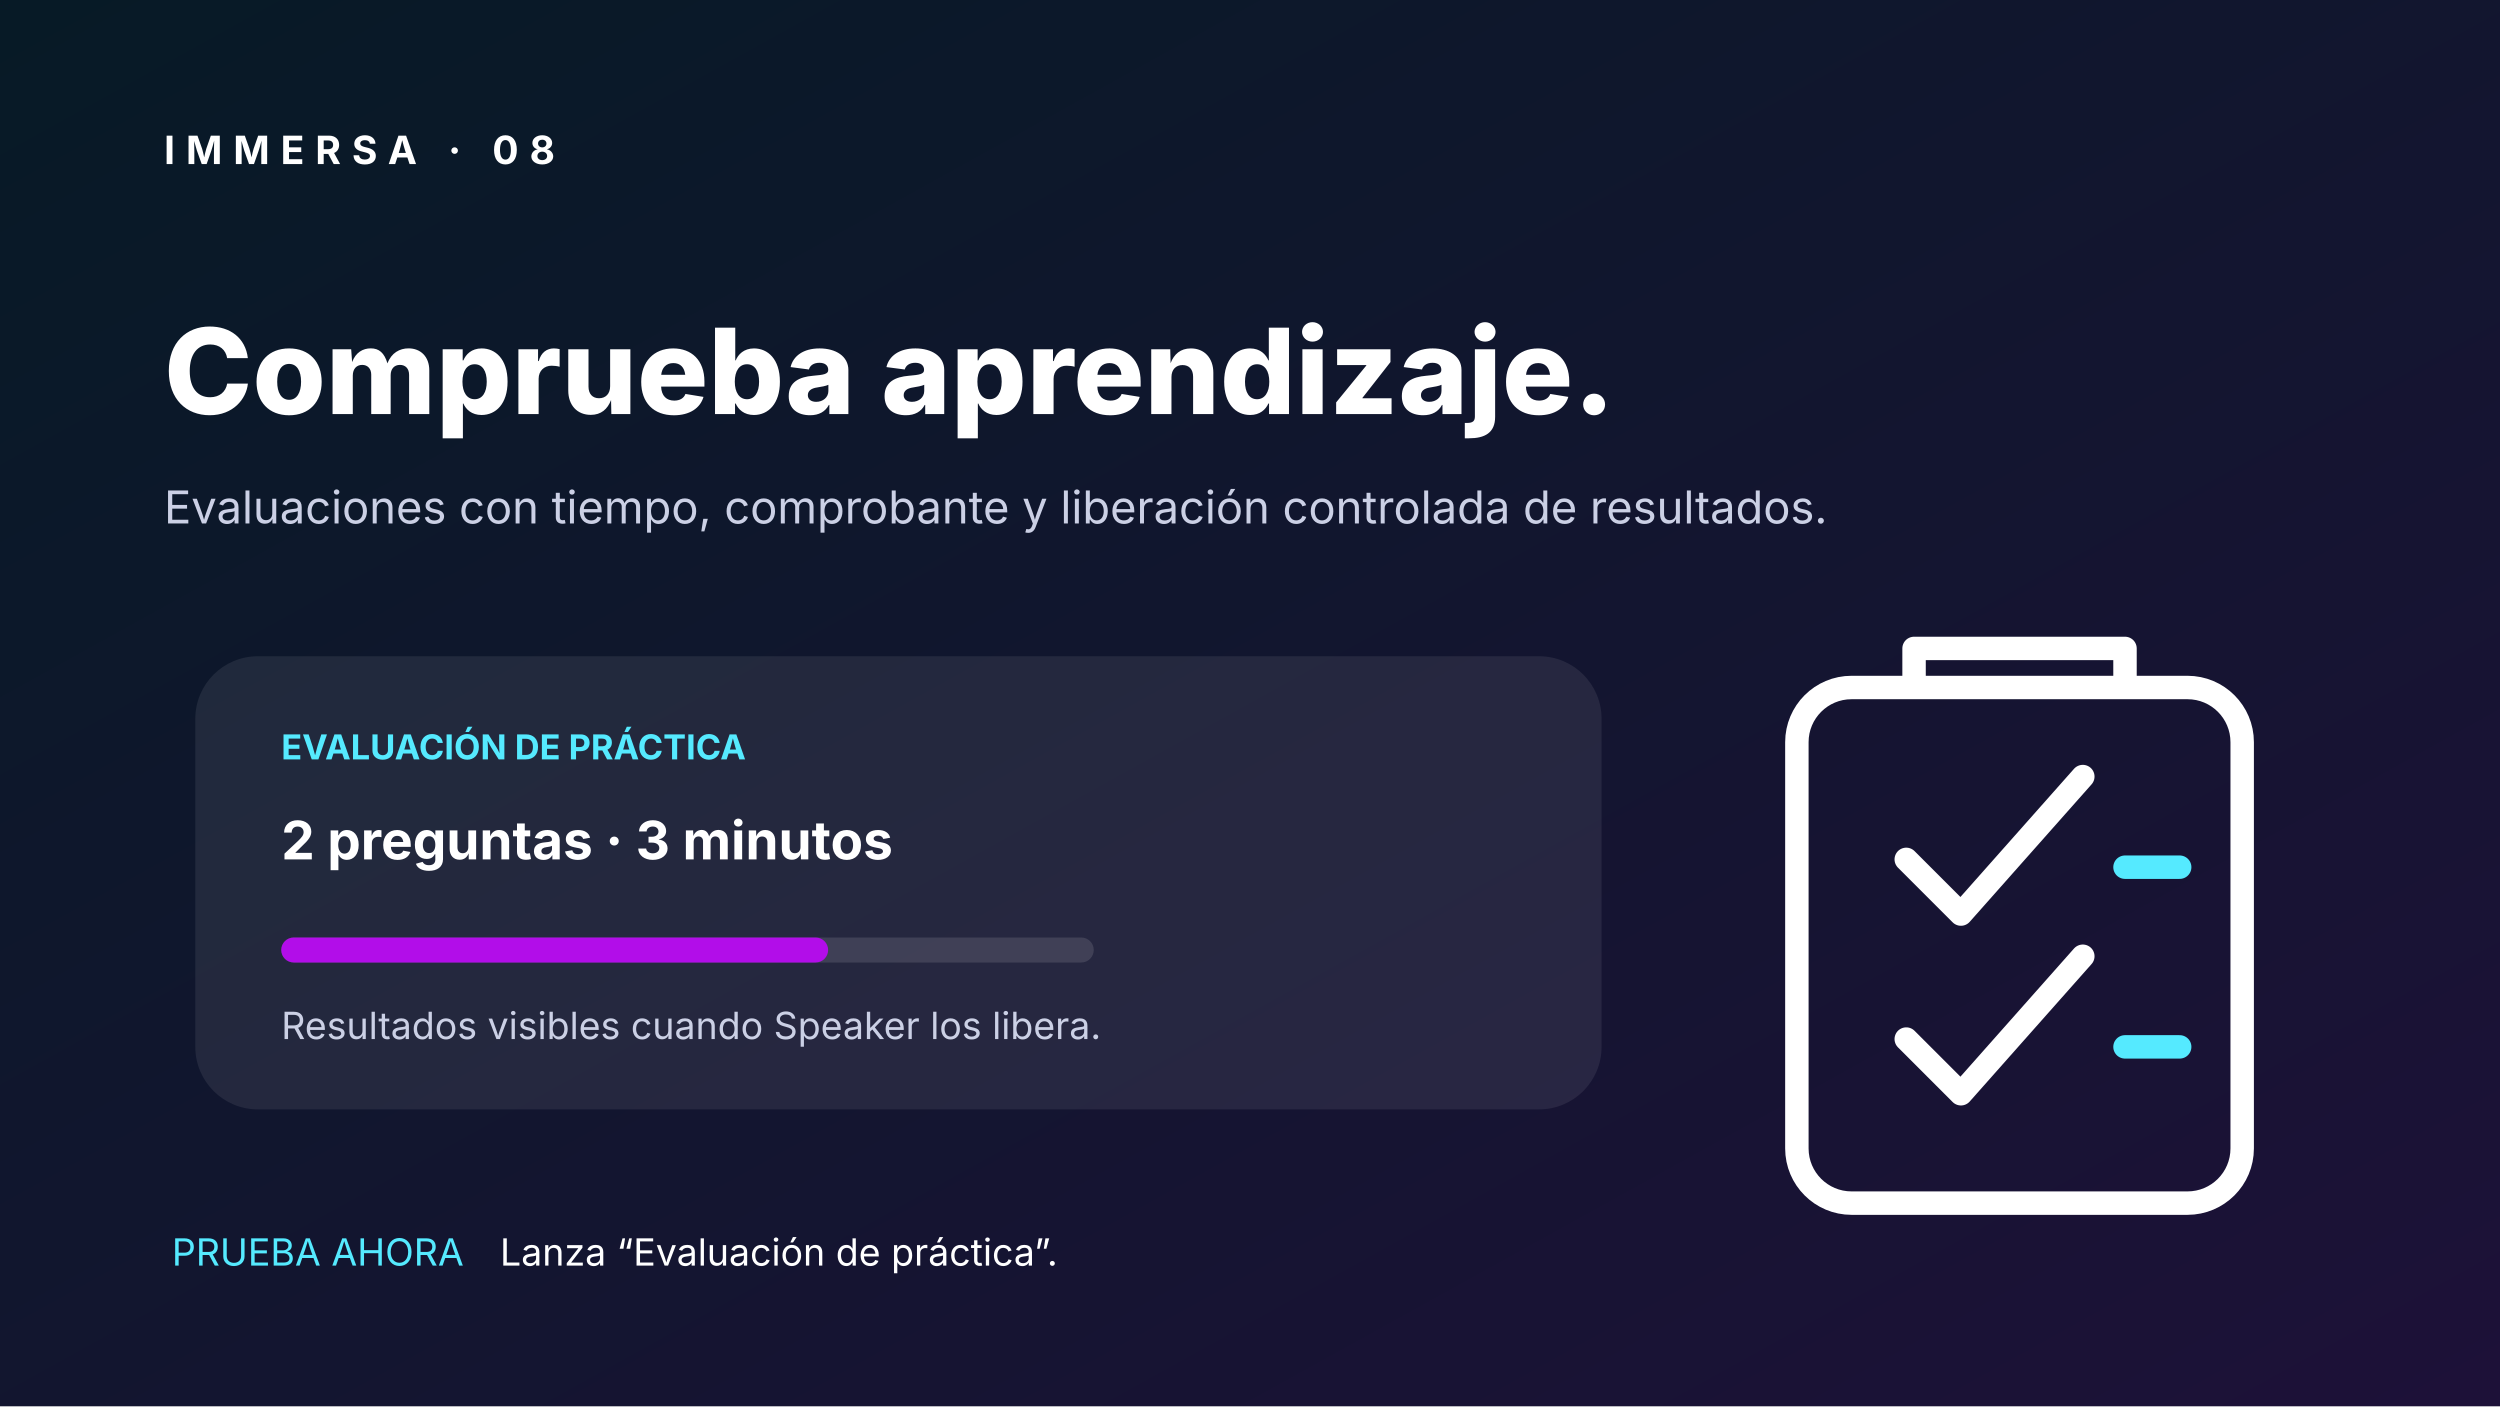
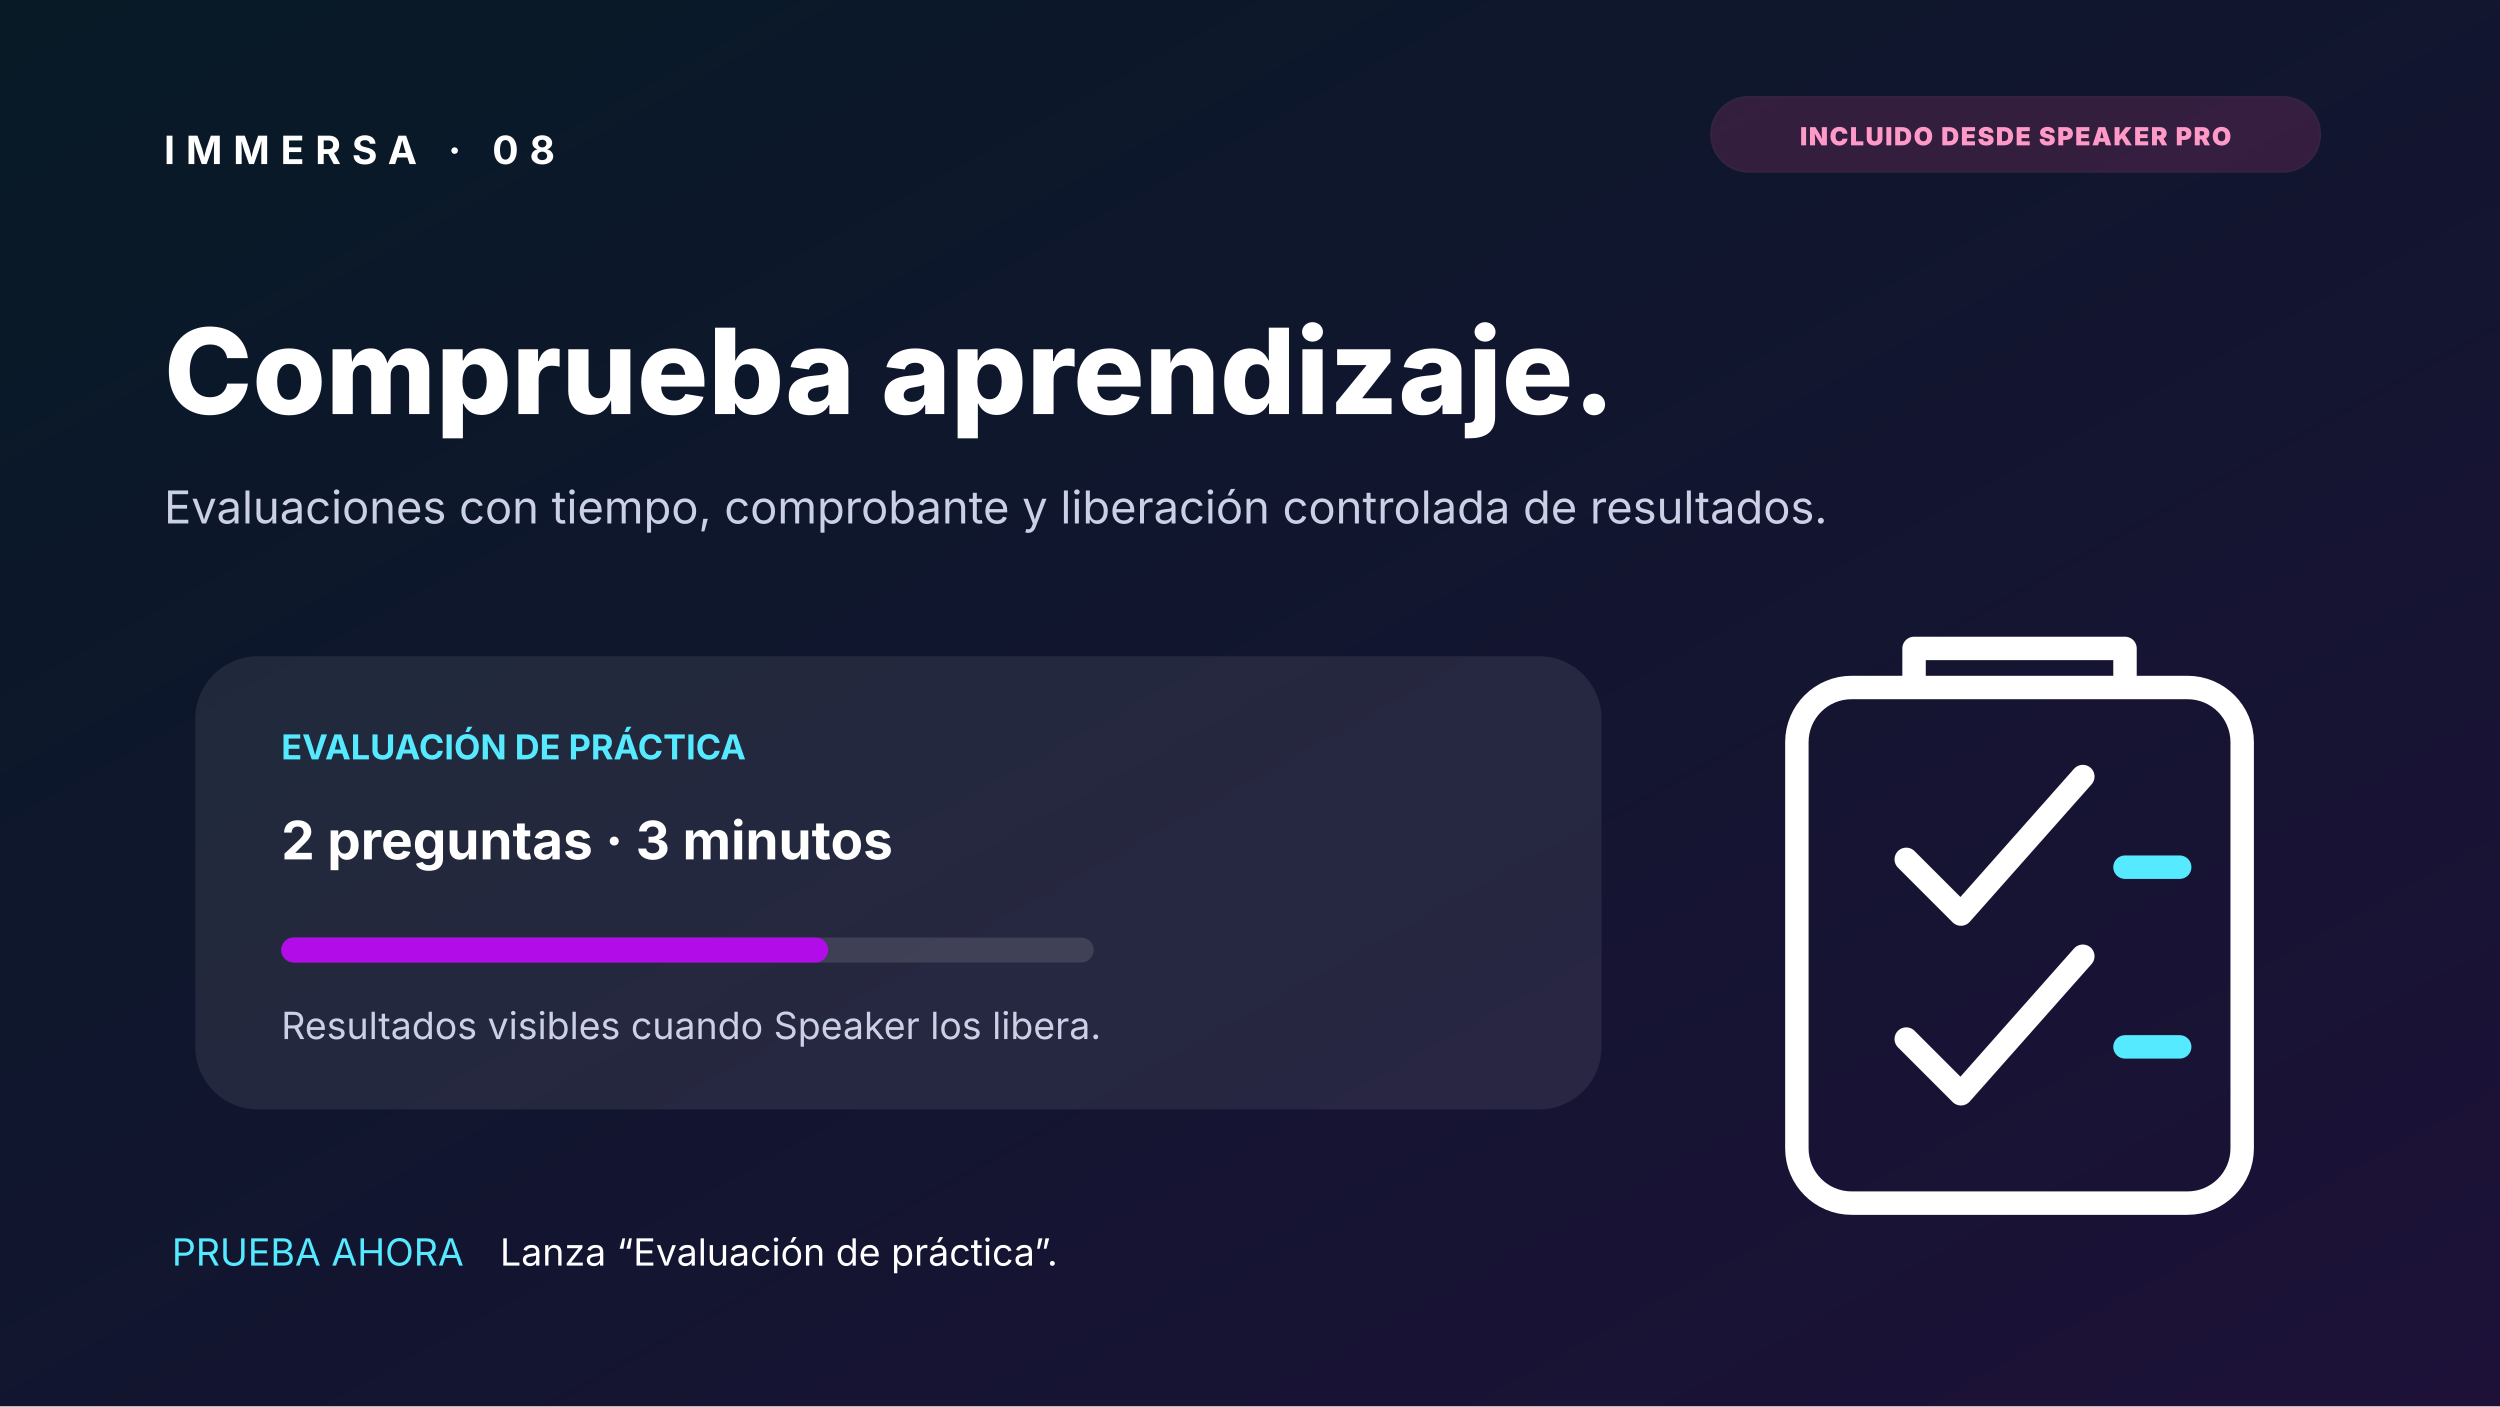
<svg xmlns="http://www.w3.org/2000/svg" width="1600" height="900" viewBox="0 0 1600 900">
  <defs>
    <linearGradient id="g" x2="1" y2="1">
      <stop stop-color="#071a26" />
      <stop offset="1" stop-color="#1d1138" />
    </linearGradient>
  </defs>
  <rect width="1600" height="900" fill="url(#g)" />
+   <g transform="translate(1095 62)" font-family="Inter,Arial,sans-serif">
+     <rect width="390" height="48" rx="24" fill="#ff4d9d" opacity=".15" stroke="#ff73b3" />
+     <text x="195" y="31" text-anchor="middle" font-size="16" fill="#ff9ac8" font-weight="900" letter-spacing="1">INCLUIDO DESDE SPEAKER PRO</text>
+   </g>
  <g font-family="Inter,Arial,sans-serif" fill="#fff">
    <text x="105" y="105" font-size="25" letter-spacing="7" font-weight="700">IMMERSA · 08</text>
    <text x="105" y="265" font-size="76" font-weight="800">Comprueba aprendizaje.</text>
    <text x="105" y="335" font-size="29" fill="#cbd0e5">Evaluaciones con tiempo, comprobante y liberación controlada de resultados.</text>
  </g>
  <g transform="translate(125 420)" font-family="Inter,Arial,sans-serif">
    <rect width="900" height="290" rx="40" fill="#fff" opacity=".08" />
    <text x="55" y="66" font-size="22" fill="#55eaff" font-weight="700">EVALUACIÓN DE PRÁCTICA</text>
    <text x="55" y="130" font-size="34" fill="#fff" font-weight="700">2 preguntas · 3 minutos</text>
    <rect x="55" y="180" width="520" height="16" rx="8" fill="#fff" opacity=".12" />
    <rect x="55" y="180" width="350" height="16" rx="8" fill="#b20de9" />
    <text x="55" y="245" font-size="24" fill="#cbd0e5">Resultados visibles cuando Speaker los libera.</text>
  </g>
  <g transform="translate(1115 405)" fill="none" stroke="#fff" stroke-width="15" stroke-linecap="round" stroke-linejoin="round">
    <rect x="35" y="35" width="285" height="330" rx="35" />
    <path d="M110 32V10h135v22M105 145l35 35 78-88M105 260l35 35 78-88" />
    <path d="M245 150h35M245 265h35" stroke="#55eaff" />
  </g>
  <text x="110" y="810" font-family="Inter,Arial,sans-serif" font-size="24" fill="#55eaff">PRUEBA AHORA</text>
  <text x="320" y="810" font-family="Inter,Arial,sans-serif" font-size="24" fill="#fff">Lanza “Evaluación de práctica”.</text>
</svg>
